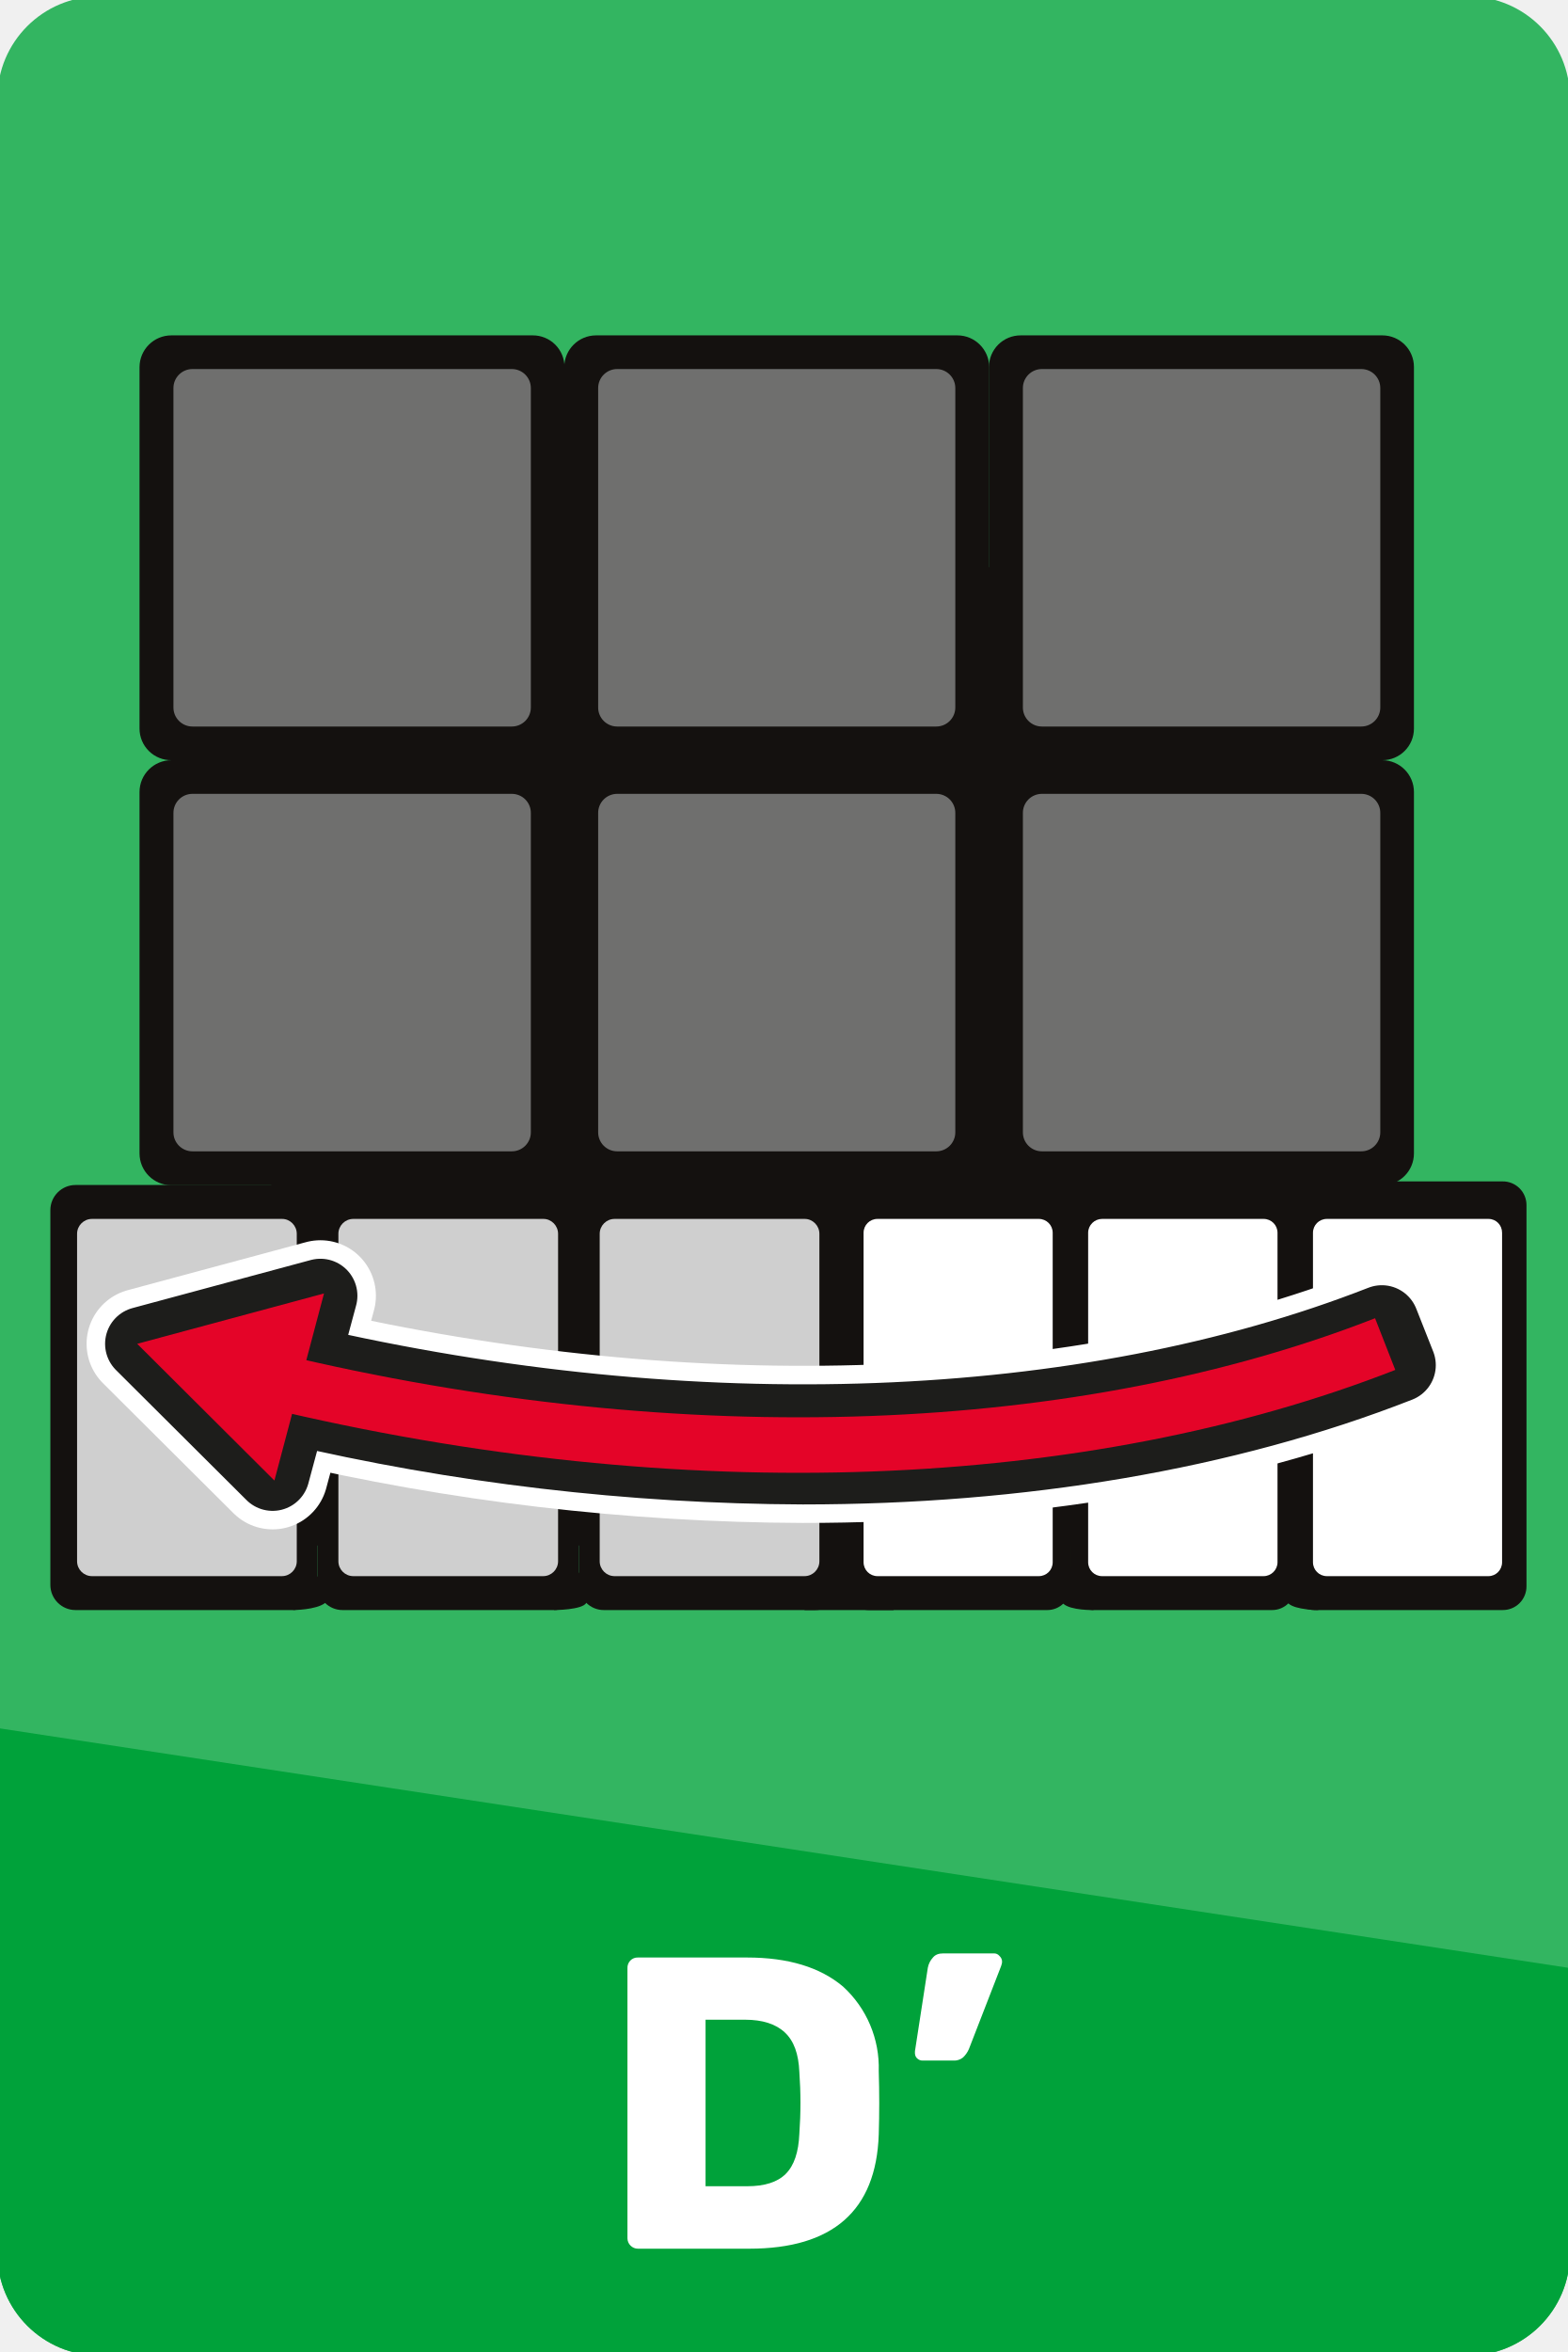
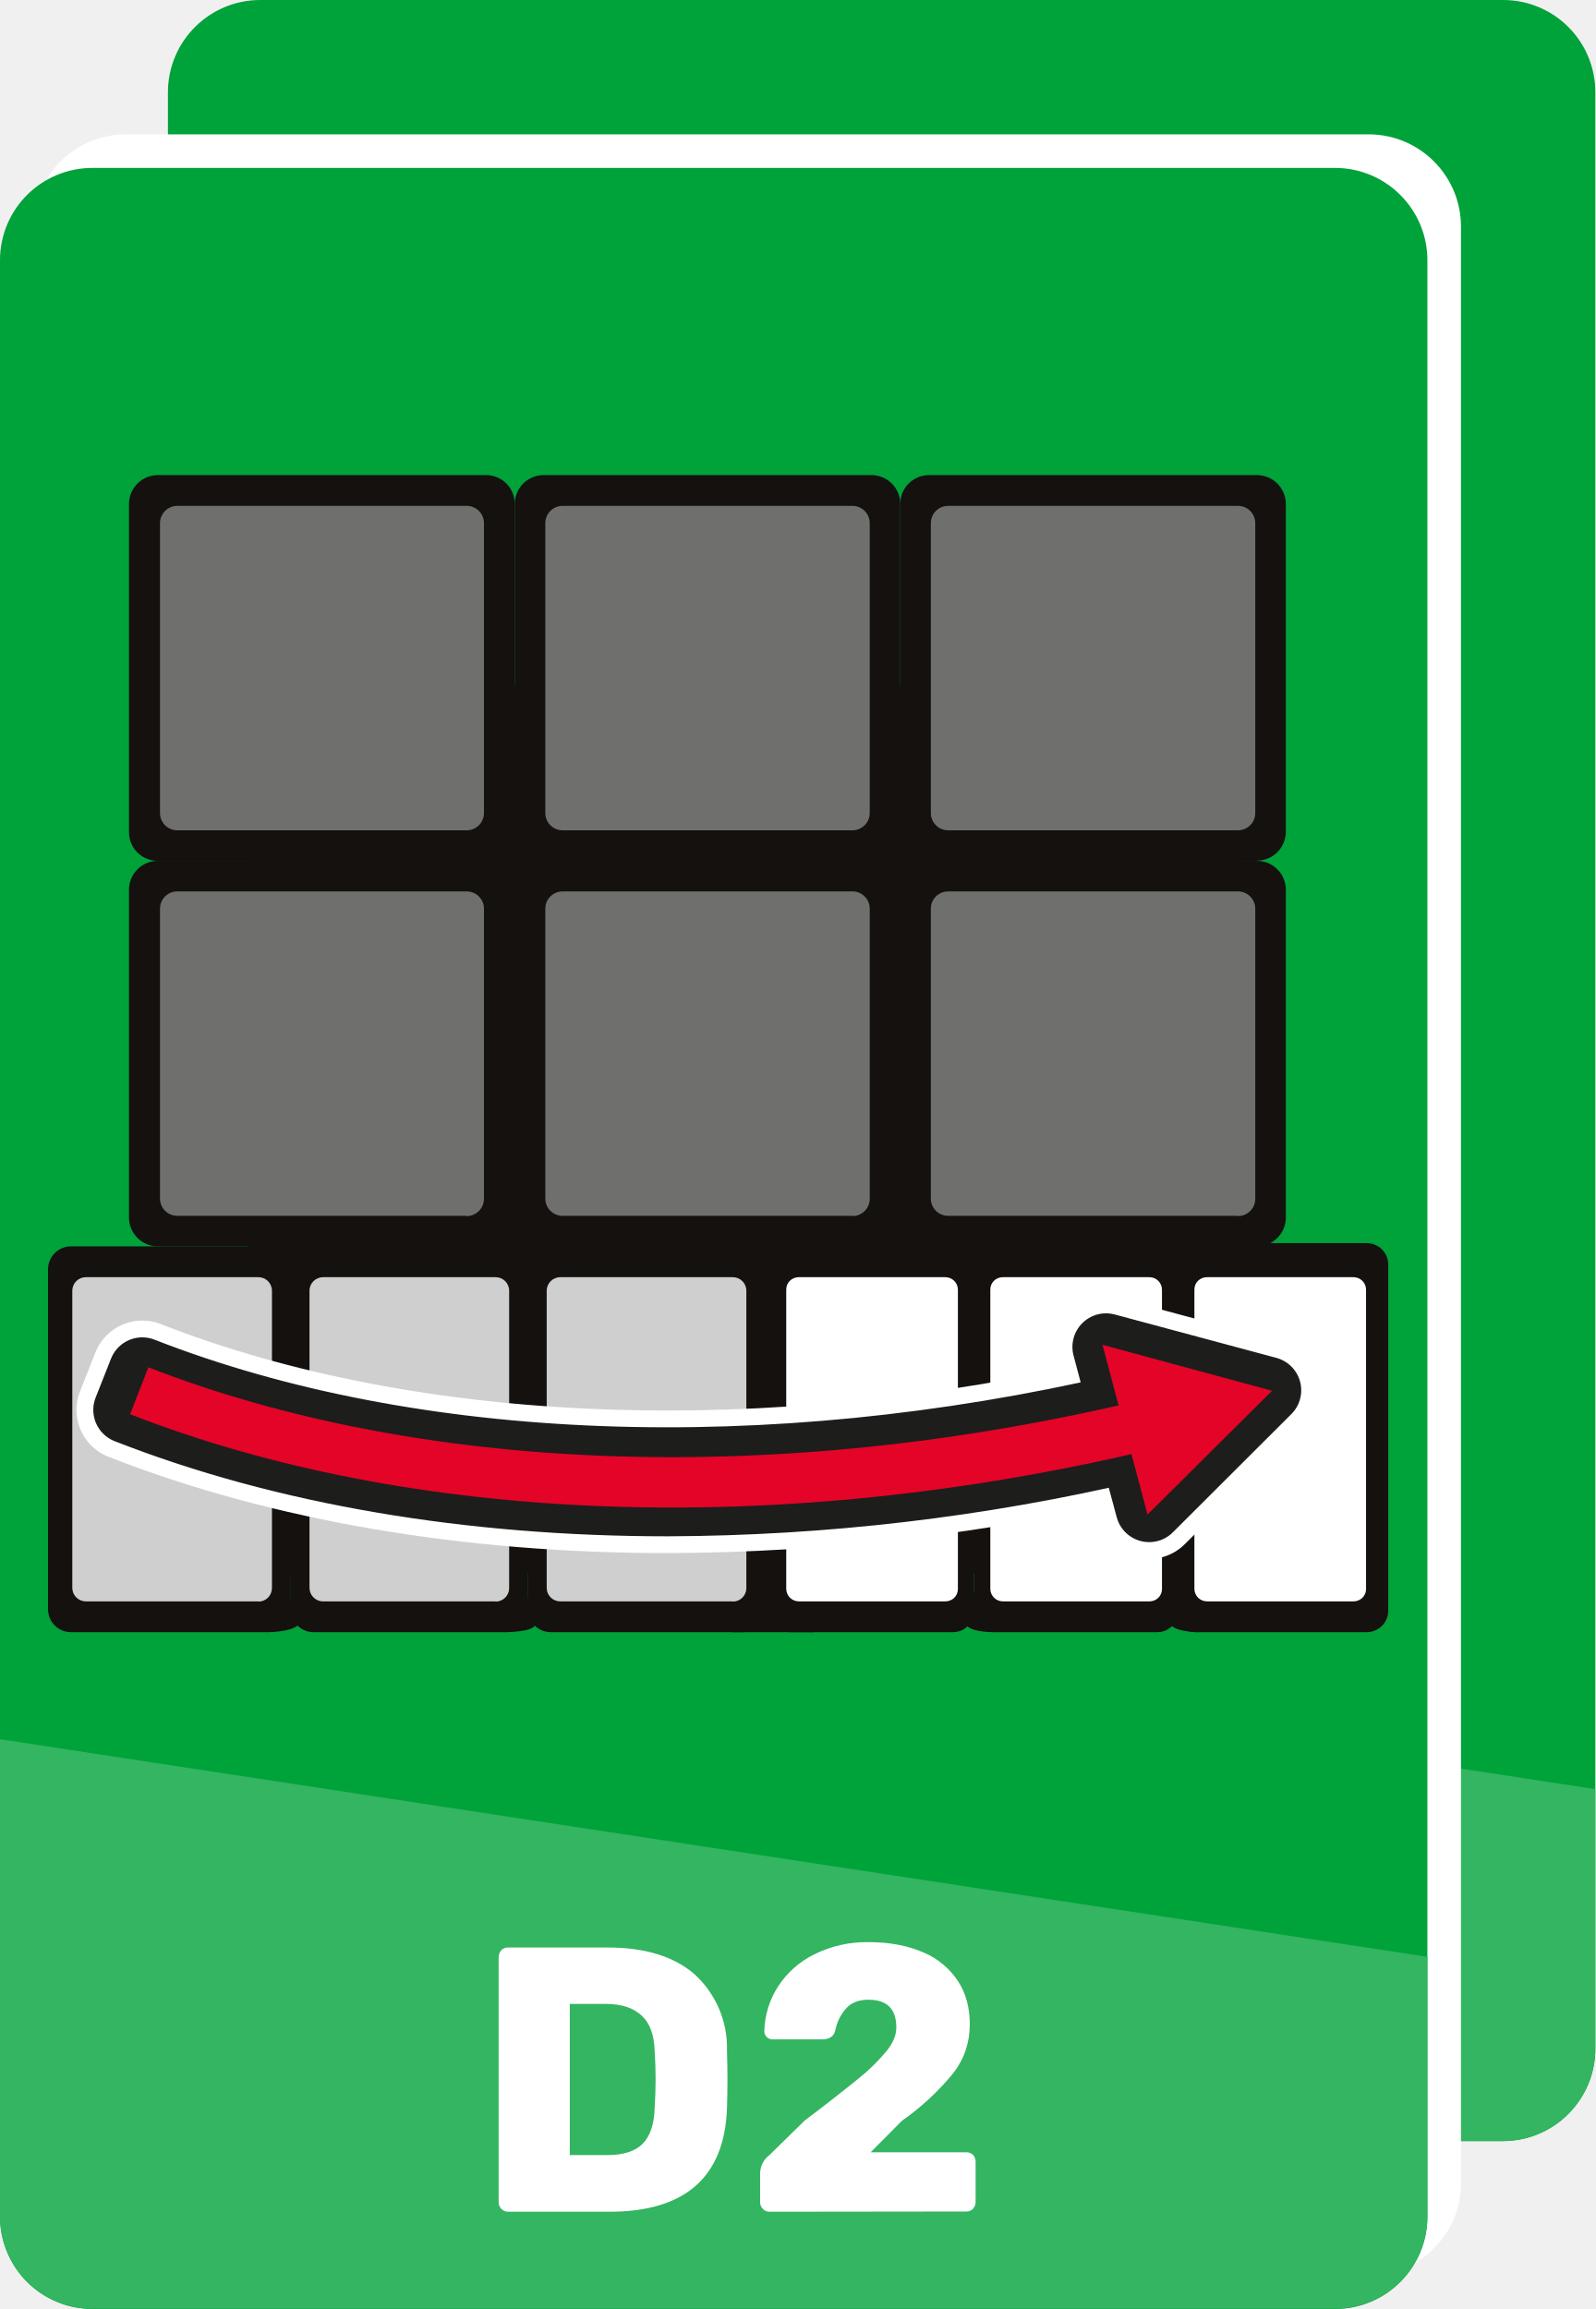
- <svg xmlns="http://www.w3.org/2000/svg" viewBox="0 0 61.02 91.52">
-   <path fill="#33b561" d="M57.14 91.66H3.86A3.96 3.96 0 0 1-.1 87.71V3.82A3.96 3.96 0 0 1 3.86-.14h53.28a3.96 3.96 0 0 1 3.96 3.96v83.89a3.96 3.96 0 0 1-3.96 3.95" />
-   <path fill="#00a23a" d="M61.1 76.58v11.11c0 2.2-1.78 3.97-3.98 3.97H3.87A3.97 3.97 0 0 1-.1 87.7V67.24" />
-   <path fill="#fff" d="M24.82 87.5a.4.4 0 0 1-.28-.12.4.4 0 0 1-.12-.28V76.59a.4.4 0 0 1 .11-.3.39.39 0 0 1 .3-.12h4.25c1.6 0 2.84.38 3.73 1.13a4.27 4.27 0 0 1 1.39 3.29 39.28 39.28 0 0 1 0 2.47c-.1 2.96-1.79 4.44-5.04 4.44zm4.26-2.43c.68 0 1.18-.16 1.5-.48.33-.33.5-.85.53-1.56a16.85 16.85 0 0 0 0-2.41c-.03-.7-.21-1.2-.56-1.53-.35-.33-.87-.5-1.55-.5h-1.54v6.48Zm6.84-4.89a.3.3 0 0 1-.24-.1c-.06-.06-.08-.15-.07-.27l.5-3.24a.8.8 0 0 1 .2-.4c.09-.11.22-.16.4-.16h1.98c.08 0 .15.03.21.1.06.06.1.13.1.22 0 .06-.02.12-.04.18l-1.25 3.22a1 1 0 0 1-.23.33.55.55 0 0 1-.38.12zm0 0" aria-label="D’" />
-   <path fill="#14110f" d="M52.91 22.07H10.56v38.07H52.9z" />
-   <path fill="#14110f" d="M11.38 62.65H2.94a.98.98 0 0 1-.98-.98V47.09a.98.98 0 0 1 .98-.98h8.44a.98.98 0 0 1 .98.98v14.58a.98.98 0 0 1-.98.98" />
-   <path fill="#cfcfcf" d="M10.97 61.33H3.58a.58.58 0 0 1-.58-.58V48.01c0-.32.26-.58.58-.58h7.4c.31 0 .57.26.57.58v12.75a.58.58 0 0 1-.58.57" />
-   <path fill="#14110f" d="M21.56 62.65h-8.23a.97.97 0 0 1-.97-.97v-14.6a.97.97 0 0 1 .97-.96h8.23a.97.97 0 0 1 .97.96v14.6a.97.97 0 0 1-.97.97" />
-   <path fill="#cfcfcf" d="M21.14 61.33h-7.4a.58.58 0 0 1-.57-.58V48.01c0-.32.26-.58.58-.58h7.4c.31 0 .57.26.57.58v12.75a.58.58 0 0 1-.58.57" />
-   <path fill="#14110f" d="M20.73 46.12H6.67a1.24 1.24 0 0 1-1.24-1.24V30.82a1.24 1.24 0 0 1 1.24-1.24h14.06a1.24 1.24 0 0 1 1.24 1.24v14.06a1.24 1.24 0 0 1-1.24 1.24" />
-   <path fill="#6f6f6e" d="M19.9 44.8H7.49a.74.74 0 0 1-.74-.74V31.64a.74.74 0 0 1 .74-.75h12.43a.74.74 0 0 1 .74.75v12.42a.74.74 0 0 1-.74.74" />
-   <path fill="#14110f" d="M37.26 46.12H23.2a1.24 1.24 0 0 1-1.24-1.24V30.82a1.24 1.24 0 0 1 1.24-1.24h14.06a1.24 1.24 0 0 1 1.24 1.24v14.06a1.24 1.24 0 0 1-1.24 1.24" />
-   <path fill="#6f6f6e" d="M36.44 44.8H24.02a.74.74 0 0 1-.74-.74V31.64a.74.74 0 0 1 .74-.75h12.42a.74.74 0 0 1 .74.75v12.42a.74.74 0 0 1-.74.74" />
-   <path fill="#14110f" d="M53.8 46.12H39.73a1.24 1.24 0 0 1-1.24-1.24V30.82a1.23 1.23 0 0 1 1.24-1.24H53.8a1.24 1.24 0 0 1 1.23 1.24v14.06a1.24 1.24 0 0 1-1.23 1.24" />
-   <path fill="#6f6f6e" d="M52.98 44.8H40.55a.74.74 0 0 1-.74-.74V31.64a.74.74 0 0 1 .74-.75h12.43a.74.74 0 0 1 .74.75v12.42a.74.74 0 0 1-.74.74" />
-   <path fill="#14110f" d="M20.73 29.58H6.67a1.23 1.23 0 0 1-1.24-1.23V14.28a1.24 1.24 0 0 1 1.24-1.23h14.06a1.23 1.23 0 0 1 1.24 1.23v14.07a1.23 1.23 0 0 1-1.24 1.23" />
-   <path fill="#6f6f6e" d="M19.9 28.27H7.49a.74.74 0 0 1-.74-.74V15.1a.74.74 0 0 1 .74-.74h12.43a.74.74 0 0 1 .74.74v12.43a.74.74 0 0 1-.74.74" />
-   <path fill="#14110f" d="M37.26 29.58H23.2a1.24 1.24 0 0 1-1.24-1.23V14.28a1.24 1.24 0 0 1 1.24-1.23h14.06a1.24 1.24 0 0 1 1.24 1.23v14.07a1.24 1.24 0 0 1-1.24 1.23" />
-   <path fill="#6f6f6e" d="M36.44 28.27H24.02a.74.74 0 0 1-.74-.74V15.1a.74.74 0 0 1 .74-.74h12.42a.74.74 0 0 1 .74.74v12.43a.74.74 0 0 1-.74.74" />
-   <path fill="#14110f" d="M53.8 29.58H39.73a1.23 1.23 0 0 1-1.24-1.23V14.28a1.23 1.23 0 0 1 1.24-1.23H53.8a1.23 1.23 0 0 1 1.23 1.23v14.07a1.23 1.23 0 0 1-1.23 1.23" />
-   <path fill="#6f6f6e" d="M52.98 28.27H40.55a.74.74 0 0 1-.74-.74V15.1a.74.74 0 0 1 .74-.74h12.43a.74.74 0 0 1 .74.74v12.43a.74.74 0 0 1-.74.74" />
-   <path fill="#14110f" d="M49.51 62.65h-6.95a.9.9 0 0 1-.9-.9V47.01a.9.9 0 0 1 .9-.9h6.95a.9.9 0 0 1 .9.9v14.74a.9.9 0 0 1-.9.9" />
-   <path fill="#fff" d="M49.18 61.33h-6.29a.54.54 0 0 1-.54-.54V47.97c0-.3.25-.54.54-.54h6.29c.3 0 .54.24.54.54v12.82c0 .3-.25.54-.54.54" />
-   <path fill="#14110f" d="M58.49 62.65h-7.34a.92.92 0 0 1-.92-.93V46.9c0-.51.41-.93.92-.93h7.33a.92.92 0 0 1 .93.93v14.82a.92.92 0 0 1-.93.93" />
-   <path fill="#fff" d="M57.93 61.33h-6.29a.54.54 0 0 1-.54-.54V47.97c0-.3.24-.54.54-.54h6.29c.3 0 .53.24.53.54v12.82c0 .3-.24.54-.53.54" />
-   <path fill="#14110f" d="M11.4 62.65s.9 0 1.26-.28c.35-.27-.3-1.04-.3-1.04Zm10.16 0s1.1 0 1.26-.28c.16-.27-.29-1.19-.29-1.19Zm9.75 0h3.47l-2.08-3.42Zm11.25 0s-.89.02-1.18-.25c-.3-.26.28-1.46.28-1.46zm8.75 0s-.89 0-1.17-.26c-.28-.25 0-1.06 0-1.06z" />
-   <path fill="#14110f" d="M31.73 62.65H23.5a.97.97 0 0 1-.97-.97v-14.6a.97.97 0 0 1 .97-.96h8.23a.97.97 0 0 1 .97.96v14.6a.97.97 0 0 1-.97.97" />
-   <path fill="#cfcfcf" d="M31.31 61.33h-7.4a.58.58 0 0 1-.57-.58V48.01c0-.32.26-.58.58-.58h7.4c.31 0 .57.26.57.58v12.75a.58.58 0 0 1-.58.57" />
-   <path fill="#14110f" d="M40.76 62.65h-6.95a.9.9 0 0 1-.9-.9V47.01a.9.9 0 0 1 .9-.9h6.95a.9.9 0 0 1 .9.9v14.74a.9.9 0 0 1-.9.9" />
-   <path fill="#fff" d="M40.43 61.33h-6.28a.54.54 0 0 1-.54-.54V47.97c0-.3.24-.54.54-.54h6.28c.3 0 .54.24.54.54v12.82c0 .3-.24.54-.54.54" />
-   <path fill="none" stroke="#fff" stroke-linecap="round" stroke-linejoin="round" stroke-miterlimit="10" stroke-width="4.32" d="m54.44 53.12-.66-1.67c-11.58 4.53-26.83 5.09-42.01 1.57l.7-2.6-6.94 1.87 5.08 5.06.7-2.6a88.56 88.56 0 0 0 19.94 2.35c8.46 0 16.43-1.33 23.19-3.98z" />
-   <path fill="none" stroke="#1d1d1b" stroke-linecap="round" stroke-linejoin="round" stroke-miterlimit="10" stroke-width="2.88" d="m54.44 53.12-.66-1.67c-11.58 4.53-26.83 5.09-42.01 1.57l.7-2.6-6.94 1.87 5.08 5.06.7-2.6a88.56 88.56 0 0 0 19.94 2.35c8.46 0 16.43-1.33 23.19-3.98z" />
-   <path fill="none" stroke="#e40428" stroke-miterlimit="10" stroke-width="2.16" d="M53.91 52.3c-11.68 4.57-27.23 5.3-43.34 1.42" />
-   <path fill="#e40428" d="m12.61 50.33-7.27 1.96 5.34 5.32Z" />
+ <svg xmlns="http://www.w3.org/2000/svg" viewBox="0 0 68.4 99">
+   <path fill="#00a23a" d="M64.45 91.8h-53.3a3.96 3.96 0 0 1-3.95-3.96V3.96A3.96 3.96 0 0 1 11.16 0h53.28a3.95 3.95 0 0 1 3.96 3.96v83.88a3.96 3.96 0 0 1-3.95 3.96" />
+   <path fill="#33b561" d="M68.4 76.71v11.11c0 2.2-1.78 3.98-3.97 3.98H11.18a3.97 3.97 0 0 1-3.98-3.98V67.37" />
+   <path fill="#fff" d="M58.69 97.56H5.4a3.96 3.96 0 0 1-3.96-3.96V9.7A3.96 3.96 0 0 1 5.4 5.76h53.29a3.96 3.96 0 0 1 3.95 3.95V93.6a3.96 3.96 0 0 1-3.95 3.96" />
+   <path fill="#00a23a" d="M57.25 99H3.96A3.96 3.96 0 0 1 0 95.03V11.15A3.96 3.96 0 0 1 3.96 7.2h53.29a3.96 3.96 0 0 1 3.95 3.95v83.89A3.96 3.96 0 0 1 57.25 99" />
+   <path fill="#33b561" d="M61.2 83.9v11.12c0 2.2-1.78 3.97-3.97 3.97H3.98A3.97 3.97 0 0 1 0 95.02V74.57" />
+   <path fill="#fff" d="M21.79 94.83a.4.4 0 0 1-.29-.12.4.4 0 0 1-.12-.28V83.92c0-.12.04-.22.11-.3a.39.39 0 0 1 .3-.12h4.26c1.6 0 2.84.38 3.72 1.14a4.27 4.27 0 0 1 1.4 3.28 39.28 39.28 0 0 1 0 2.48c-.11 2.95-1.8 4.43-5.04 4.43Zm4.26-2.43c.67 0 1.18-.16 1.5-.48.33-.33.5-.85.52-1.56a18.74 18.74 0 0 0 0-2.41c-.02-.69-.2-1.2-.56-1.53-.35-.33-.86-.5-1.54-.5h-1.54v6.48Zm6.94 2.43a.38.38 0 0 1-.28-.12.4.4 0 0 1-.12-.28V93.2a1 1 0 0 1 .4-.8l1.51-1.48a82.47 82.47 0 0 0 2.32-1.81 8.13 8.13 0 0 0 1.2-1.18c.28-.35.41-.68.41-1 0-.8-.4-1.19-1.2-1.19-.42 0-.74.13-.96.38a1.98 1.98 0 0 0-.46.95c-.06.24-.25.37-.55.37h-2.14a.35.35 0 0 1-.35-.34 3.7 3.7 0 0 1 .59-1.93 3.9 3.9 0 0 1 1.56-1.38 5.03 5.03 0 0 1 2.32-.52c.9 0 1.68.15 2.35.44a3.32 3.32 0 0 1 1.49 1.24c.34.53.5 1.14.5 1.84 0 .78-.23 1.48-.71 2.1a10.9 10.9 0 0 1-2.2 2.04l-1.34 1.35h4.1c.12 0 .21.04.29.11.07.08.11.18.11.3v1.73c0 .1-.04.2-.11.28a.38.38 0 0 1-.3.12zm0 0" aria-label="D2" />
+   <path fill="#14110f" d="M53.02 29.4H10.66v38.07h42.36z" />
+   <path fill="#14110f" d="M11.49 69.98H3.04a.98.98 0 0 1-.98-.98V54.42a.98.98 0 0 1 .98-.98h8.45a.98.98 0 0 1 .98.98V69a.98.98 0 0 1-.98.98" />
+   <path fill="#cfcfcf" d="M11.08 68.66h-7.4a.58.58 0 0 1-.58-.58V55.34c0-.32.26-.58.58-.58h7.4c.32 0 .58.26.58.58v12.74a.58.58 0 0 1-.58.59" />
+   <path fill="#14110f" d="M21.67 69.98h-8.24a.97.97 0 0 1-.96-.97v-14.6a.97.97 0 0 1 .96-.97h8.24a.97.97 0 0 1 .97.97v14.6a.97.97 0 0 1-.97.97" />
+   <path fill="#cfcfcf" d="M21.25 68.66h-7.4a.58.58 0 0 1-.58-.58V55.34c0-.32.26-.58.59-.58h7.39c.32 0 .58.26.58.58v12.74a.58.58 0 0 1-.58.59" />
+   <path fill="#14110f" d="M20.83 53.44H6.77a1.24 1.24 0 0 1-1.24-1.23V38.14a1.24 1.24 0 0 1 1.24-1.23h14.06a1.24 1.24 0 0 1 1.24 1.23v14.07a1.24 1.24 0 0 1-1.24 1.23" />
+   <path fill="#6f6f6e" d="M20.01 52.13H7.6a.74.74 0 0 1-.74-.74V38.96a.74.74 0 0 1 .74-.74H20a.74.74 0 0 1 .75.74V51.4a.74.74 0 0 1-.75.74" />
+   <path fill="#14110f" d="M37.37 53.44H23.3a1.24 1.24 0 0 1-1.23-1.23V38.14a1.24 1.24 0 0 1 1.23-1.23h14.07a1.24 1.24 0 0 1 1.23 1.23v14.07a1.24 1.24 0 0 1-1.23 1.23" />
+   <path fill="#6f6f6e" d="M36.55 52.13H24.12a.74.74 0 0 1-.74-.74V38.96a.74.74 0 0 1 .74-.74h12.43a.74.74 0 0 1 .74.74V51.4a.74.74 0 0 1-.74.74" />
+   <path fill="#14110f" d="M53.9 53.44H39.83a1.24 1.24 0 0 1-1.23-1.23V38.14a1.23 1.23 0 0 1 1.23-1.23H53.9a1.24 1.24 0 0 1 1.23 1.23v14.07a1.24 1.24 0 0 1-1.23 1.23" />
+   <path fill="#6f6f6e" d="M53.08 52.13H40.65a.74.74 0 0 1-.74-.74V38.96a.74.74 0 0 1 .74-.74h12.43a.74.74 0 0 1 .74.74V51.4a.74.74 0 0 1-.74.74" />
+   <path fill="#14110f" d="M20.83 36.91H6.77a1.23 1.23 0 0 1-1.24-1.23V21.6a1.24 1.24 0 0 1 1.24-1.23h14.06a1.23 1.23 0 0 1 1.24 1.23v14.07a1.23 1.23 0 0 1-1.24 1.23" />
+   <path fill="#6f6f6e" d="M20.01 35.6H7.6a.74.74 0 0 1-.74-.74V22.43a.74.74 0 0 1 .74-.74H20a.74.74 0 0 1 .75.74v12.43a.74.74 0 0 1-.75.74" />
+   <path fill="#14110f" d="M37.37 36.91H23.3a1.24 1.24 0 0 1-1.23-1.23V21.6a1.24 1.24 0 0 1 1.23-1.23h14.07a1.24 1.24 0 0 1 1.23 1.23v14.07a1.24 1.24 0 0 1-1.23 1.23" />
+   <path fill="#6f6f6e" d="M36.55 35.6H24.12a.74.74 0 0 1-.74-.74V22.43a.74.74 0 0 1 .74-.74h12.43a.74.74 0 0 1 .74.74v12.43a.74.74 0 0 1-.74.74" />
+   <path fill="#14110f" d="M53.9 36.91H39.83a1.23 1.23 0 0 1-1.23-1.23V21.6a1.23 1.23 0 0 1 1.23-1.23H53.9a1.24 1.24 0 0 1 1.23 1.23v14.07a1.24 1.24 0 0 1-1.23 1.23" />
+   <path fill="#6f6f6e" d="M53.08 35.6H40.65a.74.74 0 0 1-.74-.74V22.43a.74.74 0 0 1 .74-.74h12.43a.74.74 0 0 1 .74.74v12.43a.74.74 0 0 1-.74.74" />
+   <path fill="#14110f" d="M49.62 69.98h-6.96a.9.9 0 0 1-.9-.9V54.34a.9.9 0 0 1 .9-.9h6.96a.9.9 0 0 1 .9.9v14.74a.9.9 0 0 1-.9.9" />
+   <path fill="#fff" d="M49.28 68.66H43a.54.54 0 0 1-.54-.53V55.29c0-.3.24-.53.54-.53h6.28c.3 0 .54.24.54.54v12.83c0 .3-.24.53-.54.53" />
+   <path fill="#14110f" d="M58.59 69.98h-7.33a.92.92 0 0 1-.93-.93V54.23c0-.51.42-.93.93-.93h7.33a.92.92 0 0 1 .93.93v14.82a.92.92 0 0 1-.93.93" />
+   <path fill="#fff" d="M58.03 68.66h-6.28a.54.54 0 0 1-.54-.53V55.29c0-.3.24-.53.54-.53h6.28c.3 0 .54.24.54.54v12.83c0 .3-.24.53-.54.53" />
+   <path fill="#14110f" d="M11.5 69.98s.91 0 1.26-.28c.35-.27-.3-1.04-.3-1.04Zm10.17 0s1.1 0 1.26-.28c.15-.27-.3-1.19-.3-1.19Zm9.74 0h3.48l-2.09-3.43Zm11.25 0s-.89.02-1.18-.25c-.3-.26.29-1.46.29-1.46zm8.75 0s-.88 0-1.16-.26c-.28-.25 0-1.06 0-1.06z" />
+   <path fill="#14110f" d="M31.84 69.98H23.6a.97.97 0 0 1-.96-.97v-14.6a.97.97 0 0 1 .96-.97h8.24a.97.97 0 0 1 .96.97v14.6a.97.97 0 0 1-.96.97" />
+   <path fill="#cfcfcf" d="M31.42 68.66h-7.4a.58.58 0 0 1-.58-.58V55.34c0-.32.26-.58.59-.58h7.39c.32 0 .58.26.58.58v12.74a.58.58 0 0 1-.58.59" />
+   <path fill="#14110f" d="M40.87 69.98H33.9a.9.9 0 0 1-.9-.9V54.34a.9.9 0 0 1 .9-.9h6.96a.9.9 0 0 1 .9.9v14.74a.9.9 0 0 1-.9.9" />
+   <path fill="#fff" d="M40.53 68.66h-6.28a.54.54 0 0 1-.54-.53V55.29c0-.3.24-.53.54-.53h6.28c.3 0 .54.24.54.54v12.83c0 .3-.24.53-.54.53" />
+   <path fill="none" stroke="#fff" stroke-linecap="round" stroke-linejoin="round" stroke-miterlimit="10" stroke-width="4.32" d="m5.44 60.45.66-1.67c11.58 4.53 26.84 5.09 42.01 1.57l-.69-2.6 6.93 1.86-5.08 5.07-.7-2.6a88.54 88.54 0 0 1-19.94 2.35c-8.46 0-16.43-1.33-23.19-3.98Z" />
+   <path fill="none" stroke="#1d1d1b" stroke-linecap="round" stroke-linejoin="round" stroke-miterlimit="10" stroke-width="2.88" d="m5.44 60.45.66-1.67c11.58 4.53 26.84 5.09 42.01 1.57l-.69-2.6 6.93 1.86-5.08 5.07-.7-2.6a88.54 88.54 0 0 1-19.94 2.35c-8.46 0-16.43-1.33-23.19-3.98Z" />
+   <path fill="none" stroke="#e40428" stroke-miterlimit="10" stroke-width="2.16" d="M5.97 59.63c11.68 4.56 27.23 5.3 43.34 1.42" />
+   <path fill="#e40428" d="m49.2 64.94 5.34-5.31-7.27-1.97z" />
</svg>
